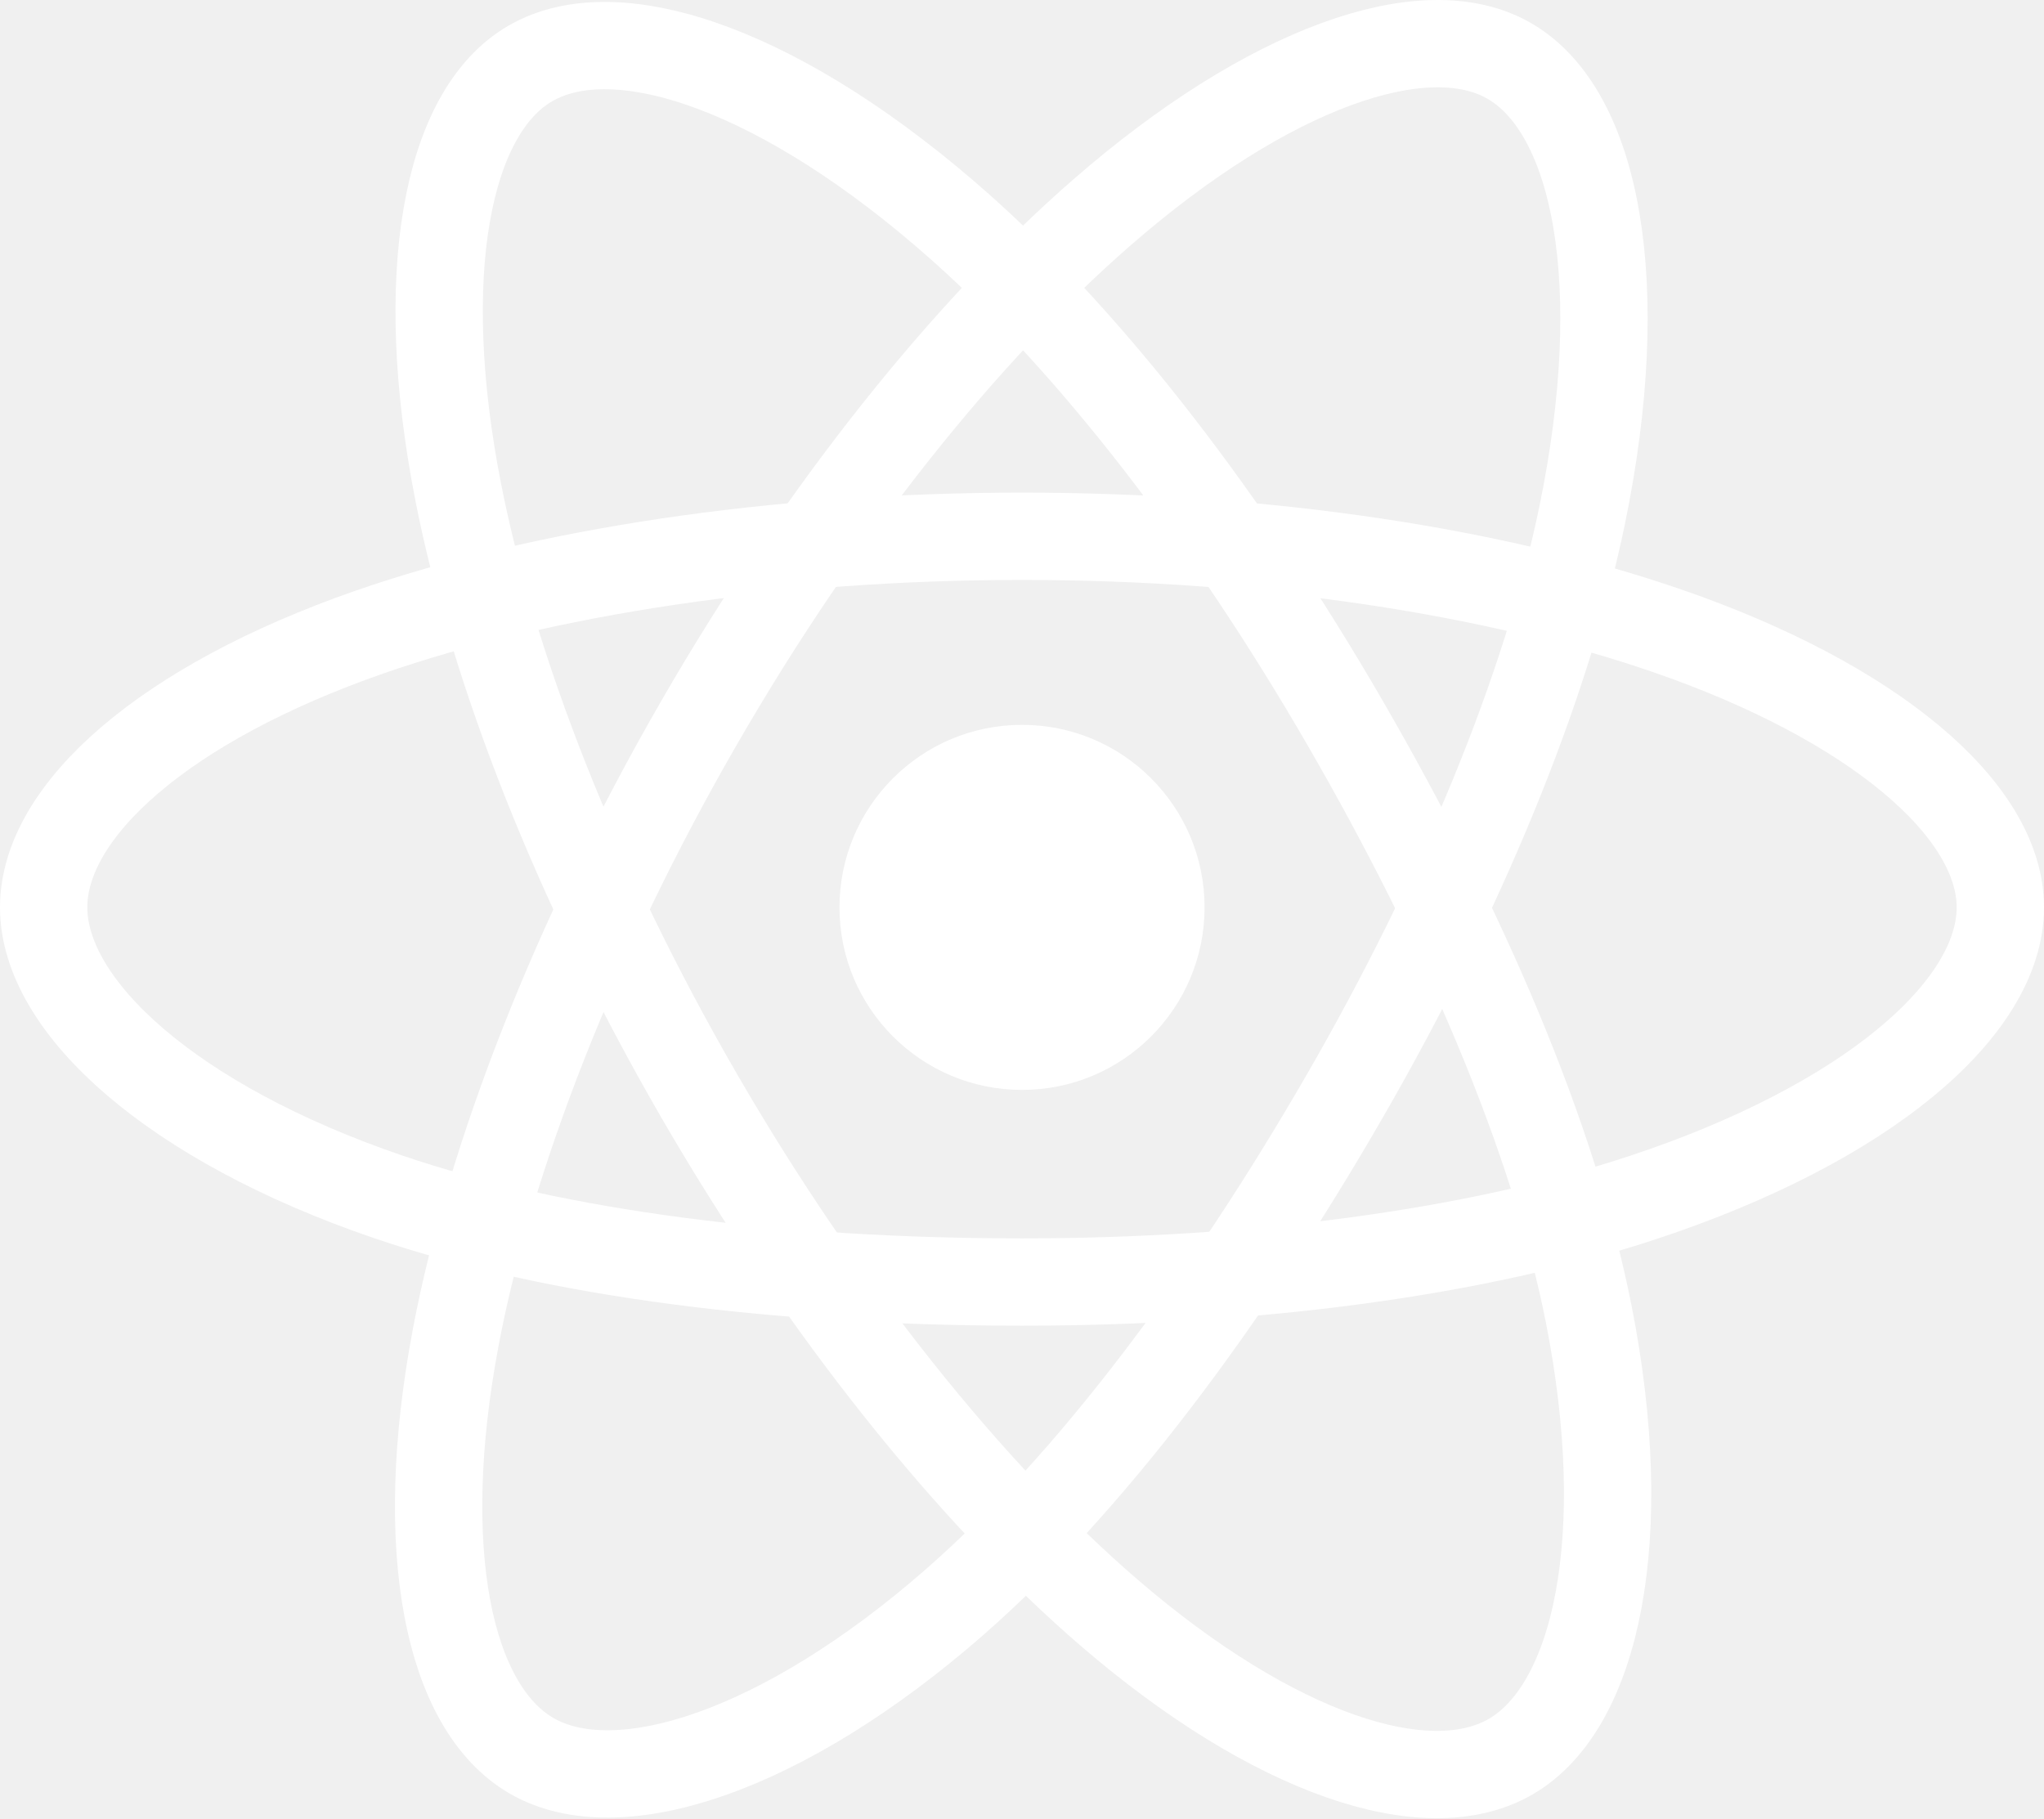
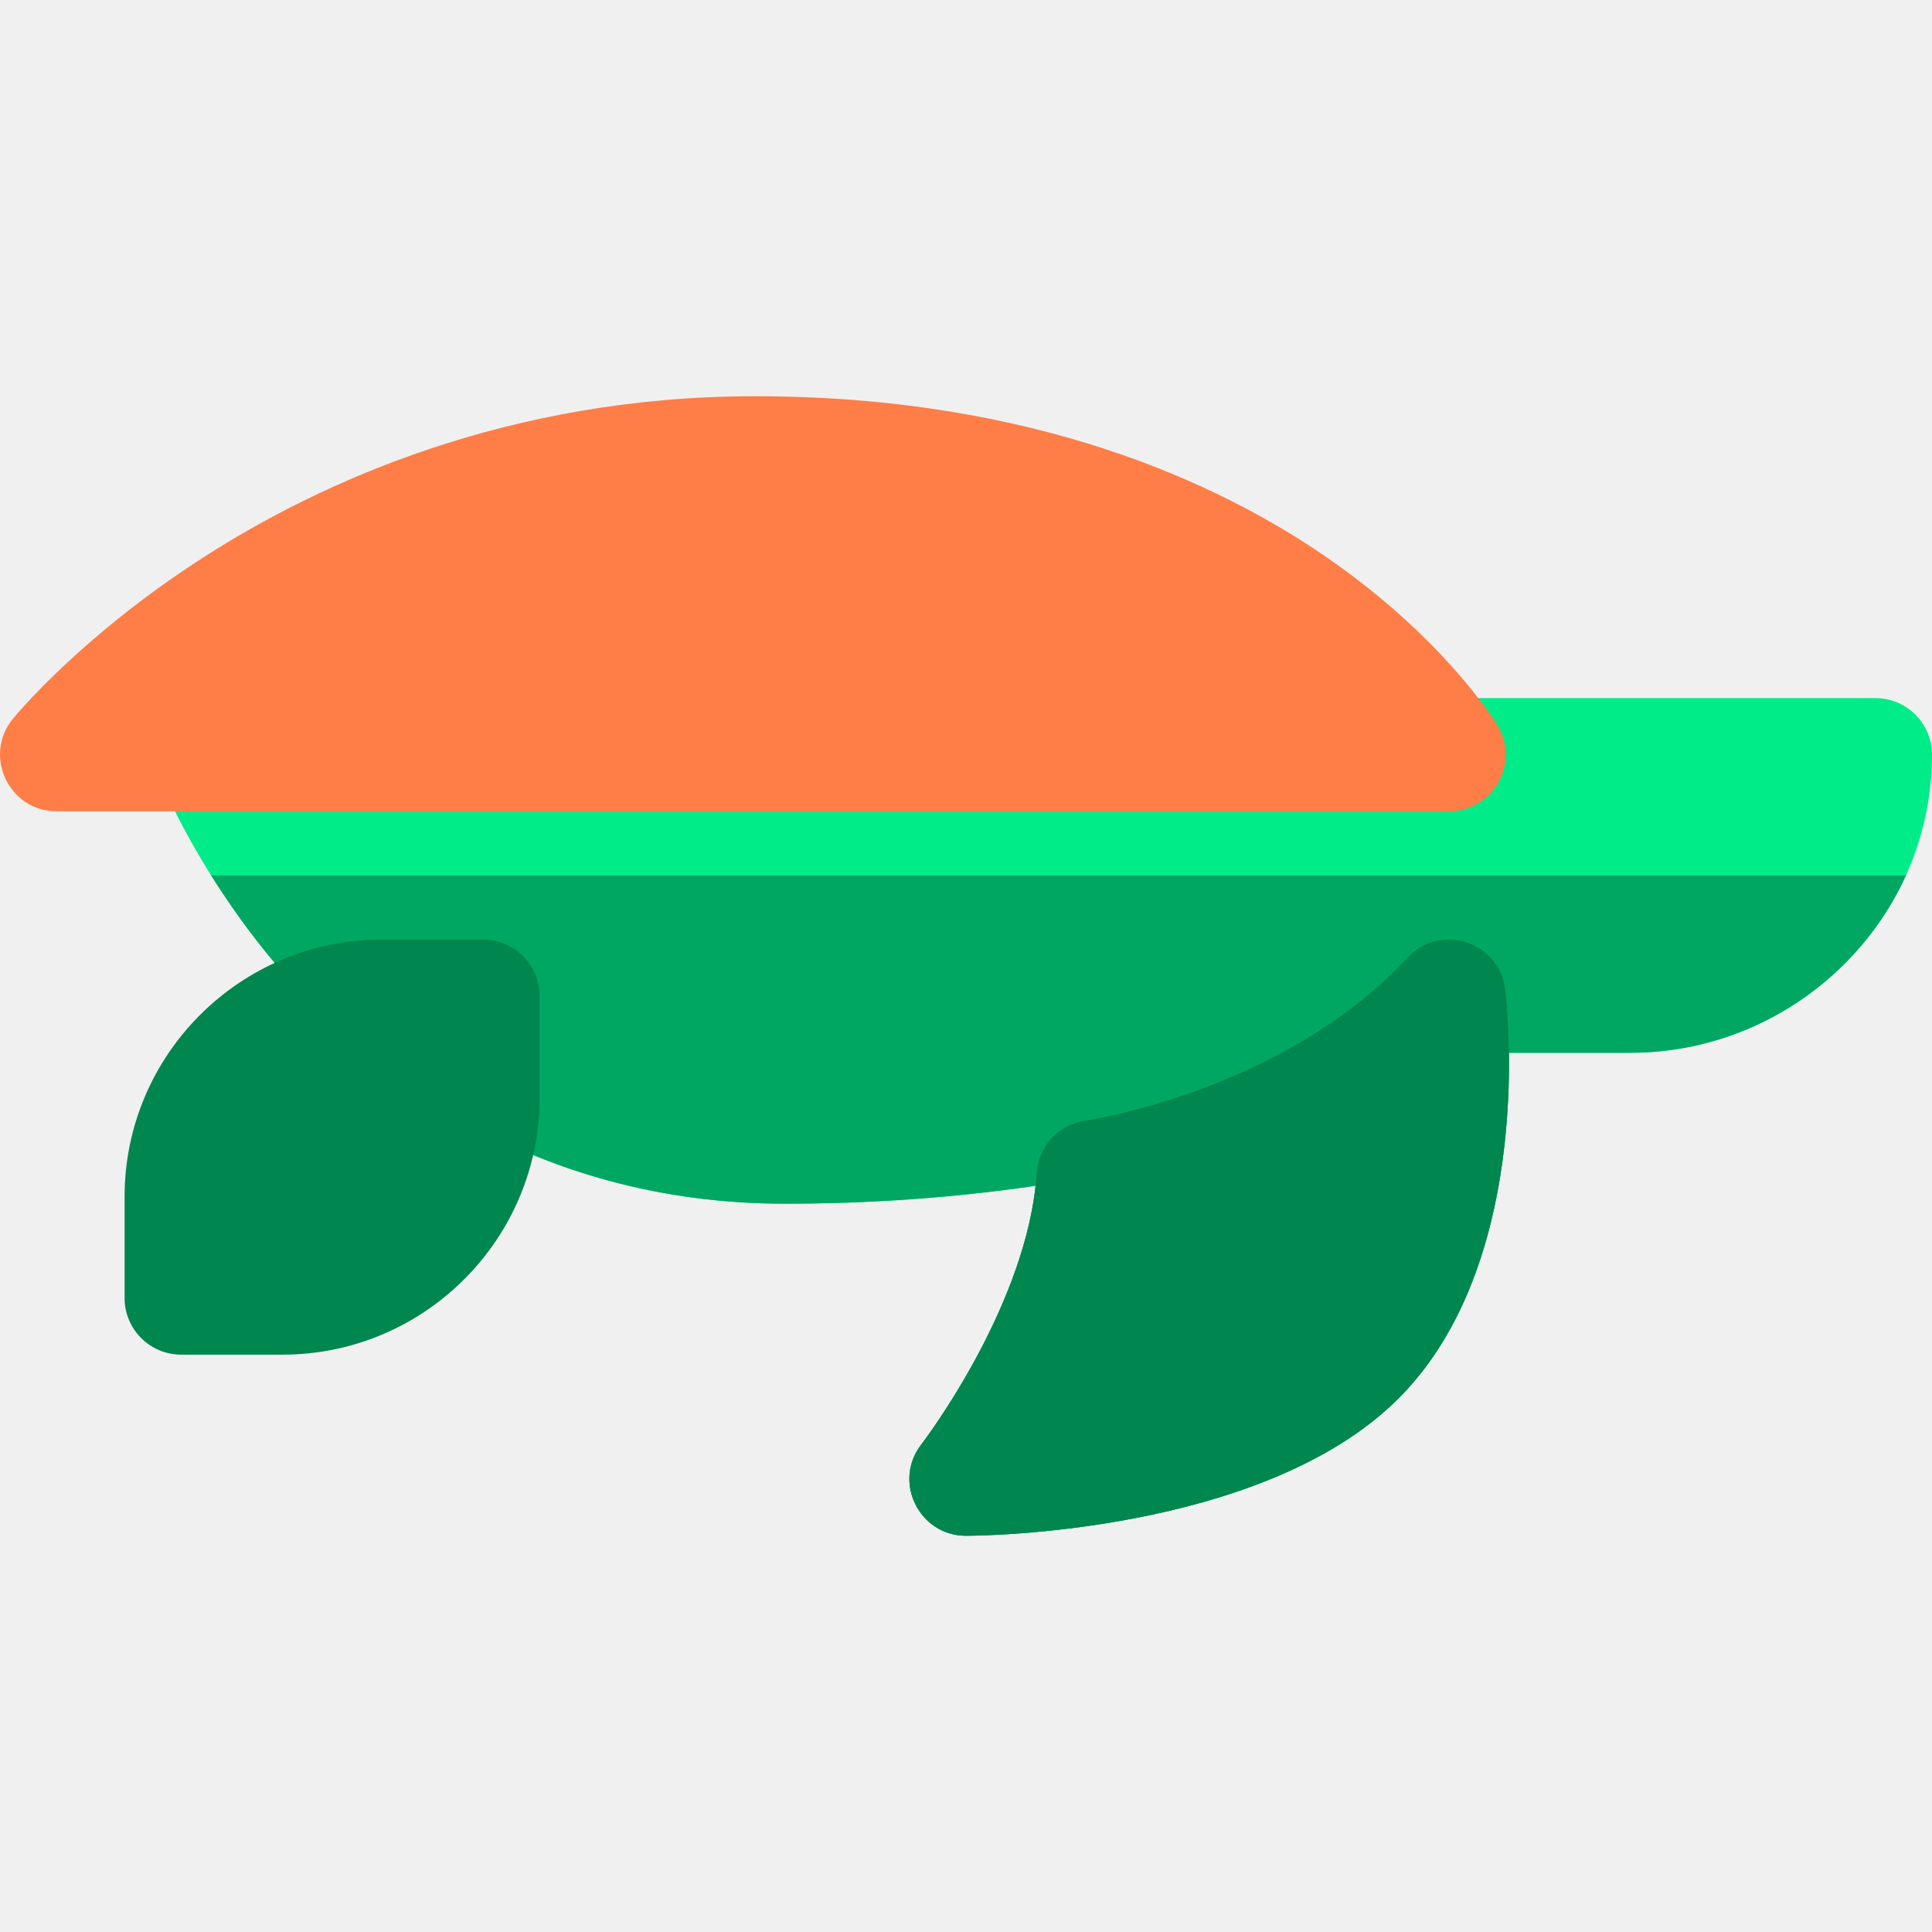
- <svg xmlns="http://www.w3.org/2000/svg" viewBox="0 0 3388.25 3014.2">
-   <circle cx="1694.17" cy="1504.25" r="302.6" fill="#fff" />
-   <path d="M1806.5,1191.9c406.2,0,783.6,58.3,1068.1,156.2,342.8,118,553.6,296.9,553.6,458.9,0,168.8-223.4,358.9-591.5,480.8-278.3,92.2-644.6,140.4-1030.2,140.4-395.4,0-769.7-45.2-1051.2-141.4C399.2,2165.1,184.7,1972.6,184.7,1807c0-160.7,201.3-338.2,539.3-456,285.6-99.5,672.3-159.1,1082.5-159.1Z" transform="translate(-112.33 -302.85)" fill="none" stroke="#fff" stroke-miterlimit="10" stroke-width="144.75" />
-   <path d="M1271,1501.3c202.9-351.9,442-649.7,669-847.2,273.5-238,533.8-331.2,674.1-250.3,146.2,84.3,199.3,372.8,121,752.7-59.2,287.2-200.4,628.5-393.1,962.6-197.5,342.5-423.7,644.2-647.6,840-283.3,247.7-557.3,337.3-700.7,254.6-139.2-80.3-192.4-343.3-125.7-695,56.4-297.4,198-662.1,403-1017.4Z" transform="translate(-112.33 -302.85)" fill="none" stroke="#fff" stroke-miterlimit="10" stroke-width="144.75" />
-   <path d="M1271.5,2119.8C1068,1768.2,929.4,1412.4,871.6,1117.1c-69.6-355.8-20.4-627.9,119.8-709,146.1-84.6,422.5,13.5,712.5,271,219.3,194.7,444.4,487.5,637.6,821.3,198.1,342.2,346.6,688.8,404.3,980.5,73.1,369.2,13.9,651.3-129.4,734.2-139.1,80.5-393.5-4.7-664.9-238.2-229.2-197.3-474.5-502.1-680-857.1Z" transform="translate(-112.33 -302.85)" fill="none" stroke="#fff" stroke-miterlimit="10" stroke-width="144.75" />
+ <svg xmlns="http://www.w3.org/2000/svg" id="Capa_1" enable-background="new 0 0 512.018 512.018" height="512" viewBox="0 0 512.018 512.018" width="512">
+   <g>
+     <path d="m512.018 200.009c0 43.58-36.247 79-80 79h-32.12c.3 23.37-3.21 65.54-29.27 91.61-35.98 35.979-111.42 36.39-114.61 36.39-12.481 0-19.48-14.4-11.84-24.21.3-.38 26.62-34.81 30.3-68.54-21.58 3.16-43.86 4.75-66.46 4.75-65.503 0-118.559-33.669-152.06-87-9.36-14.89-13.66-25.89-13.94-26.62-3.757-9.785 3.45-20.38 14-20.38h441c8.28 0 15 6.72 15 15z" fill="#00ec89" />
+     <path d="m505.128 232.009c-12.391 27.289-40.391 47-73.11 47h-32.12c.3 23.37-3.21 65.54-29.27 91.61-35.98 35.979-111.42 36.39-114.61 36.39-12.481 0-19.48-14.4-11.84-24.21.3-.38 26.62-34.81 30.3-68.54-21.58 3.16-43.86 4.75-66.46 4.75-65.503 0-118.559-33.669-152.06-87z" fill="#00a763" />
+     <path d="m128.018 249.009h-26.854c-37.576 0-68.146 30.57-68.146 68.146v26.854c0 8.284 6.716 15 15 15h26.854c37.576 0 68.146-30.57 68.146-68.146v-26.854c0-8.284-6.716-15-15-15z" fill="#00864f" />
+     <path d="m398.903 262.149c-1.576-12.606-17.207-17.672-25.871-8.353-32.98 35.477-84.86 43.121-85.35 43.19-7.067.963-12.478 6.77-12.942 13.887-2.281 35.008-30.29 71.575-30.561 71.926-7.654 9.84-.619 24.21 11.839 24.21 3.193 0 78.627-.414 114.606-36.394 36.766-36.764 28.642-105.556 28.279-108.466z" fill="#00864f" />
+     <path d="m396.881 192.291c-.558-.93-14.032-23.034-45.346-44.631-28.213-19.457-77.402-42.651-151.516-42.651-65.616 0-115.387 23.039-145.586 42.366-32.905 21.059-50.33 42.282-51.056 43.175-7.951 9.787-.966 24.459 11.642 24.459h369c11.646 0 18.851-12.735 12.862-22.718z" fill="#ff7d47" />
+   </g>
</svg>
